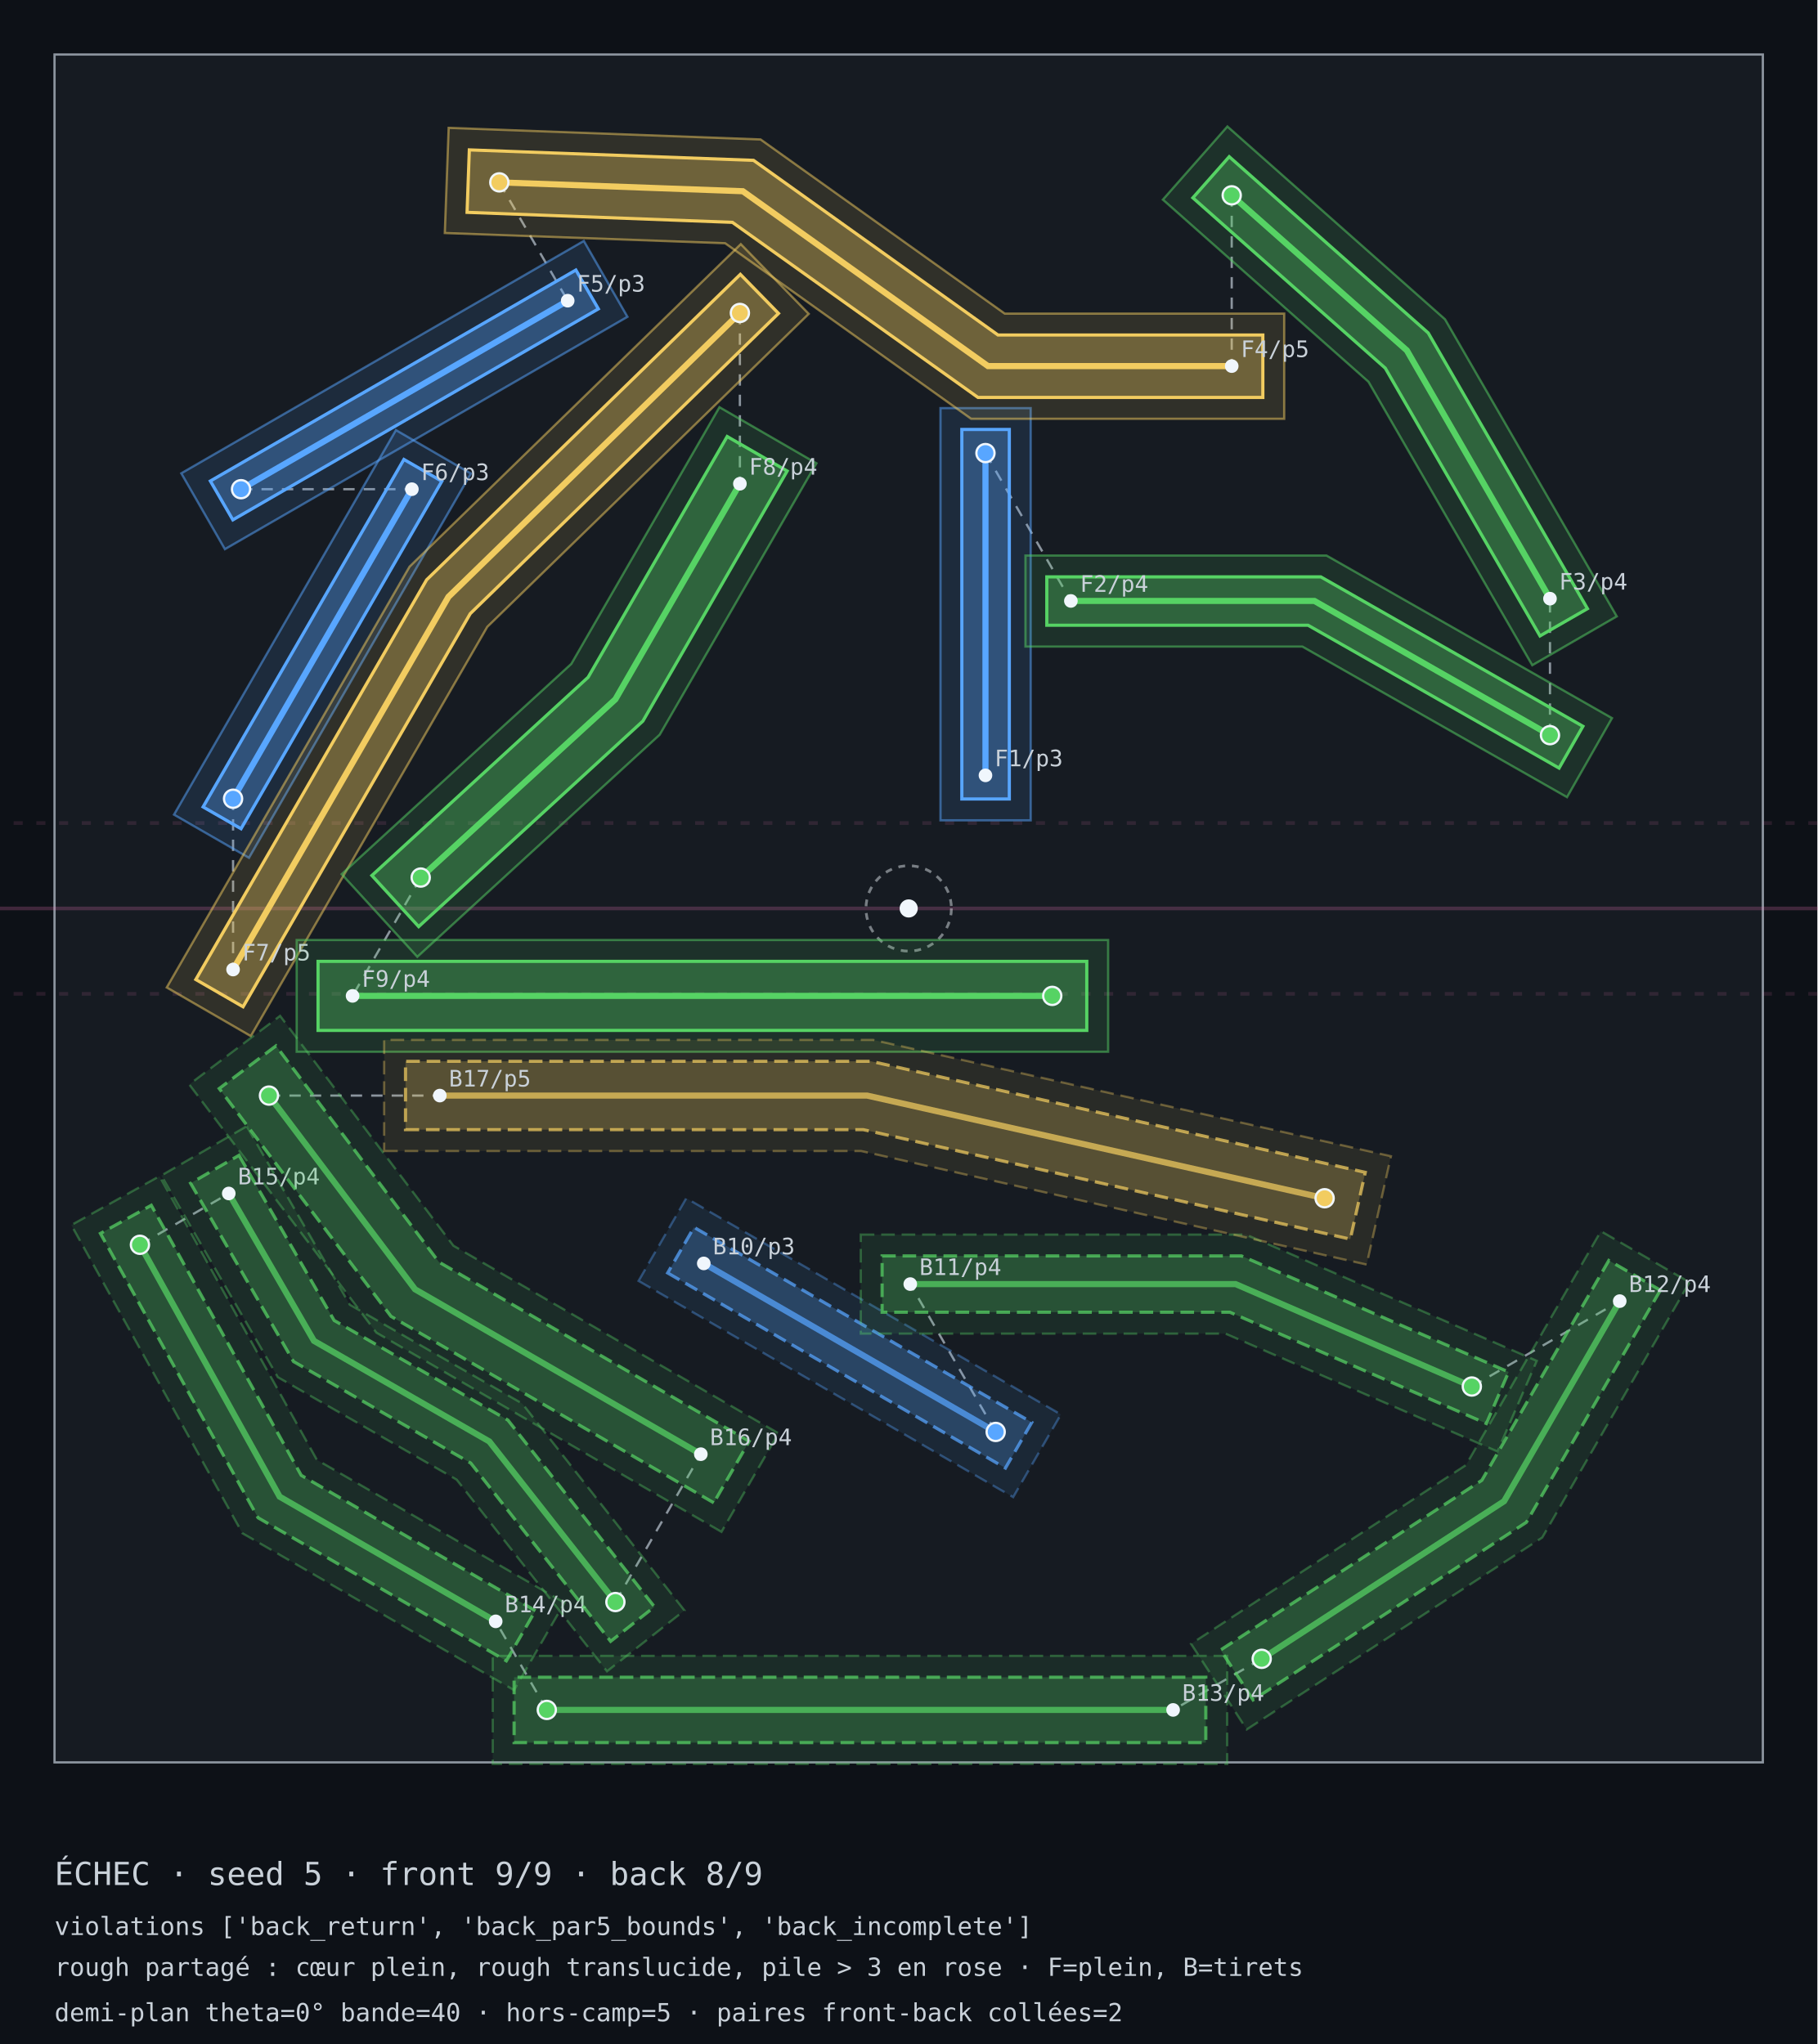
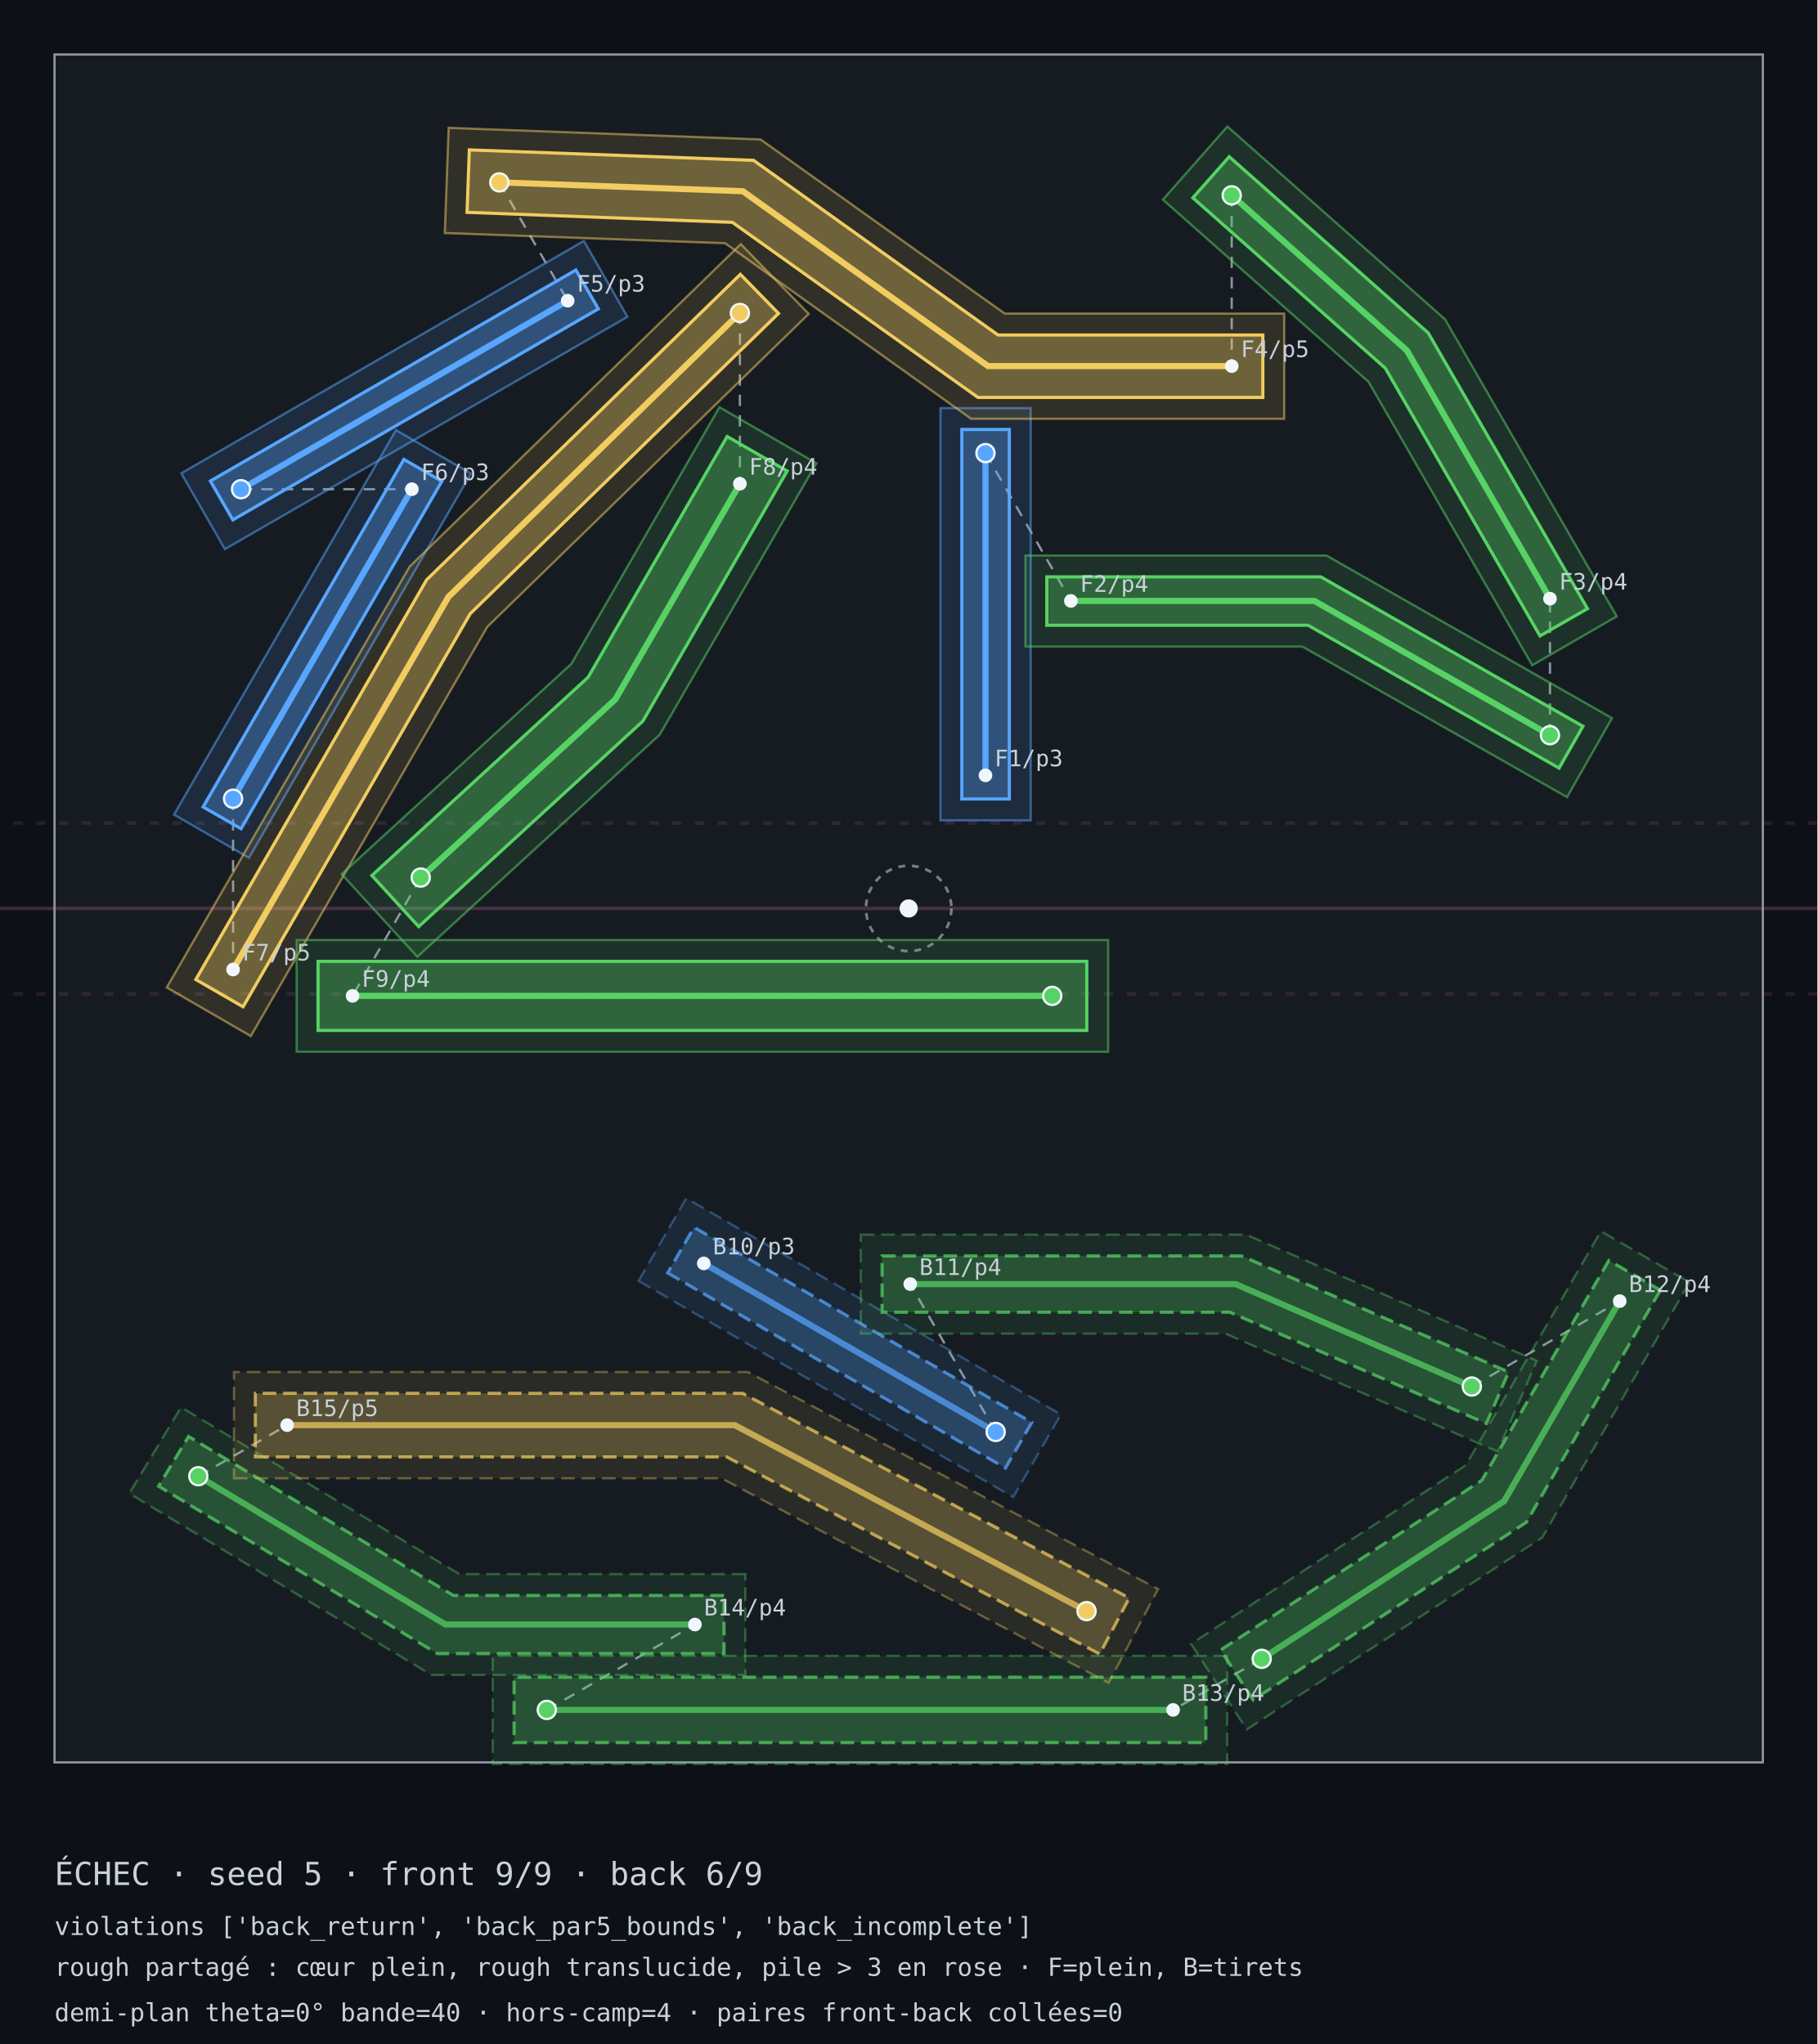
<svg xmlns="http://www.w3.org/2000/svg" width="800" height="900">
  <rect width="100%" height="100%" fill="#0d1117" />
  <rect x="24" y="24" width="752.0" height="752.0" fill="#161b22" stroke="#8b949e" />
  <style>text{font-family:monospace;fill:#c9d1d9}</style>
  <line x1="-1104.0" y1="400.0" x2="1904.0" y2="400.0" stroke="#f778ba" stroke-opacity="0.22" stroke-width="1.6" stroke-dasharray="0" />
  <line x1="-1104.0" y1="437.6" x2="1904.0" y2="437.6" stroke="#f778ba" stroke-opacity="0.12" stroke-width="1.6" stroke-dasharray="4 6" />
  <line x1="-1104.0" y1="362.4" x2="1904.0" y2="362.4" stroke="#f778ba" stroke-opacity="0.12" stroke-width="1.6" stroke-dasharray="4 6" />
  <circle cx="400.0" cy="400.0" r="4" fill="#f0f6fc" />
  <circle cx="400.0" cy="400.0" r="18.8" fill="none" stroke="#f0f6fc" stroke-opacity="0.45" stroke-width="1.2" stroke-dasharray="3 3" />
  <line x1="433.8" y1="199.5" x2="471.4" y2="264.6" stroke="#8b949e" stroke-dasharray="5 4" />
  <line x1="682.3" y1="323.7" x2="682.3" y2="263.6" stroke="#8b949e" stroke-dasharray="5 4" />
  <line x1="542.2" y1="86.0" x2="542.2" y2="161.2" stroke="#8b949e" stroke-dasharray="5 4" />
  <line x1="219.8" y1="80.3" x2="249.9" y2="132.4" stroke="#8b949e" stroke-dasharray="5 4" />
  <line x1="106.1" y1="215.4" x2="181.3" y2="215.4" stroke="#8b949e" stroke-dasharray="5 4" />
  <line x1="102.6" y1="351.7" x2="102.6" y2="426.9" stroke="#8b949e" stroke-dasharray="5 4" />
  <line x1="325.7" y1="137.8" x2="325.7" y2="213.0" stroke="#8b949e" stroke-dasharray="5 4" />
  <line x1="185.2" y1="386.4" x2="155.2" y2="438.5" stroke="#8b949e" stroke-dasharray="5 4" />
  <polygon points="414.0,361.2 414.0,179.7 453.7,179.7 453.7,361.2" fill="#58a6ff" fill-opacity="0.12" stroke="#58a6ff" stroke-opacity="0.50" stroke-dasharray="0" />
  <polygon points="423.4,351.8 423.4,189.1 444.3,189.1 444.3,351.8" fill="#58a6ff" fill-opacity="0.32" stroke="#58a6ff" stroke-opacity="1.0" stroke-width="1.4" stroke-dasharray="0" />
  <polyline points="433.8,341.4 433.8,199.5" fill="none" stroke="#58a6ff" stroke-opacity="1.0" stroke-width="2.7" />
  <circle cx="433.8" cy="341.4" r="3" fill="#f0f6fc" />
  <circle cx="433.8" cy="199.5" r="4" fill="#58a6ff" stroke="#f0f6fc" />
  <text x="437.8" y="337.4" font-size="10">F1/p3</text>
  <polygon points="451.4,244.6 583.9,244.6 709.6,316.2 689.8,351.0 573.3,284.7 451.4,284.7" fill="#56d364" fill-opacity="0.12" stroke="#56d364" stroke-opacity="0.50" stroke-dasharray="0" />
  <polygon points="460.8,254.0 581.4,254.0 696.8,319.8 686.3,338.2 575.8,275.3 460.8,275.3" fill="#56d364" fill-opacity="0.32" stroke="#56d364" stroke-opacity="1.0" stroke-width="1.4" stroke-dasharray="0" />
  <polyline points="471.4,264.6 578.6,264.6 682.3,323.7" fill="none" stroke="#56d364" stroke-opacity="1.0" stroke-width="2.7" />
  <circle cx="471.4" cy="264.6" r="3" fill="#f0f6fc" />
  <circle cx="682.3" cy="323.7" r="4" fill="#56d364" stroke="#f0f6fc" />
  <text x="475.4" y="260.6" font-size="10">F2/p4</text>
  <polygon points="674.5,292.9 602.4,168.1 511.9,87.9 540.3,55.7 636.1,140.6 711.7,271.4" fill="#56d364" fill-opacity="0.12" stroke="#56d364" stroke-opacity="0.50" stroke-dasharray="0" />
  <polygon points="677.9,280.0 609.8,162.1 525.1,87.1 541.1,69.0 628.7,146.6 698.8,268.0" fill="#56d364" fill-opacity="0.32" stroke="#56d364" stroke-opacity="1.0" stroke-width="1.4" stroke-dasharray="0" />
  <polyline points="682.3,263.6 619.3,154.3 542.2,86.0" fill="none" stroke="#56d364" stroke-opacity="1.0" stroke-width="2.7" />
  <circle cx="682.3" cy="263.6" r="3" fill="#f0f6fc" />
  <circle cx="542.2" cy="86.0" r="4" fill="#56d364" stroke="#f0f6fc" />
  <text x="686.3" y="259.6" font-size="10">F3/p4</text>
  <polygon points="565.3,184.4 427.5,184.4 319.2,107.1 195.8,102.6 197.5,56.3 334.8,61.4 442.3,138.1 565.3,138.1" fill="#f2cc60" fill-opacity="0.12" stroke="#f2cc60" stroke-opacity="0.50" stroke-dasharray="0" />
  <polygon points="555.9,175.0 430.5,175.0 322.4,97.9 205.6,93.5 206.6,66.0 331.7,70.6 439.3,147.5 555.9,147.5" fill="#f2cc60" fill-opacity="0.32" stroke="#f2cc60" stroke-opacity="1.0" stroke-width="1.4" stroke-dasharray="0" />
  <polyline points="542.2,161.2 434.9,161.2 327.0,84.2 219.8,80.3" fill="none" stroke="#f2cc60" stroke-opacity="1.0" stroke-width="2.7" />
  <circle cx="542.2" cy="161.2" r="3" fill="#f0f6fc" />
  <circle cx="219.8" cy="80.3" r="4" fill="#f2cc60" stroke="#f0f6fc" />
  <text x="546.2" y="157.2" font-size="10">F4/p5</text>
  <polygon points="257.0,106.1 79.8,208.4 99.0,241.8 276.2,139.5" fill="#58a6ff" fill-opacity="0.12" stroke="#58a6ff" stroke-opacity="0.50" stroke-dasharray="0" />
  <polygon points="253.5,118.9 92.6,211.8 102.5,228.9 263.4,136.0" fill="#58a6ff" fill-opacity="0.32" stroke="#58a6ff" stroke-opacity="1.0" stroke-width="1.4" stroke-dasharray="0" />
  <polyline points="249.9,132.4 106.1,215.4" fill="none" stroke="#58a6ff" stroke-opacity="1.0" stroke-width="2.7" />
  <circle cx="249.9" cy="132.4" r="3" fill="#f0f6fc" />
  <circle cx="106.1" cy="215.4" r="4" fill="#58a6ff" stroke="#f0f6fc" />
  <text x="253.9" y="128.4" font-size="10">F5/p3</text>
  <polygon points="207.3,208.5 109.6,377.7 76.6,358.7 174.3,189.4" fill="#58a6ff" fill-opacity="0.12" stroke="#58a6ff" stroke-opacity="0.50" stroke-dasharray="0" />
  <polygon points="194.5,211.9 106.1,364.9 89.4,355.3 177.8,202.3" fill="#58a6ff" fill-opacity="0.32" stroke="#58a6ff" stroke-opacity="1.0" stroke-width="1.4" stroke-dasharray="0" />
  <polyline points="181.3,215.4 102.6,351.7" fill="none" stroke="#58a6ff" stroke-opacity="1.0" stroke-width="2.7" />
  <circle cx="181.3" cy="215.4" r="3" fill="#f0f6fc" />
  <circle cx="102.6" cy="351.7" r="4" fill="#58a6ff" stroke="#f0f6fc" />
  <text x="185.3" y="211.4" font-size="10">F6/p3</text>
  <polygon points="73.4,434.8 180.3,249.5 326.1,107.5 356.0,138.2 214.5,276.0 110.4,456.2" fill="#f2cc60" fill-opacity="0.12" stroke="#f2cc60" stroke-opacity="0.50" stroke-dasharray="0" />
  <polygon points="86.2,431.3 187.8,255.3 325.9,120.8 342.7,138.0 207.0,270.2 107.0,443.3" fill="#f2cc60" fill-opacity="0.32" stroke="#f2cc60" stroke-opacity="1.0" stroke-width="1.4" stroke-dasharray="0" />
  <polyline points="102.6,426.9 197.4,262.8 325.7,137.8" fill="none" stroke="#f2cc60" stroke-opacity="1.0" stroke-width="2.7" />
  <circle cx="102.6" cy="426.9" r="3" fill="#f0f6fc" />
  <circle cx="325.7" cy="137.8" r="4" fill="#f2cc60" stroke="#f0f6fc" />
  <text x="106.6" y="422.9" font-size="10">F7/p5</text>
  <polygon points="359.4,204.0 290.4,323.5 183.7,421.3 150.4,384.9 251.5,292.3 316.7,179.3" fill="#56d364" fill-opacity="0.12" stroke="#56d364" stroke-opacity="0.50" stroke-dasharray="0" />
  <polygon points="346.5,207.4 283.0,317.5 184.3,408.0 163.7,385.5 258.9,298.2 320.1,192.2" fill="#56d364" fill-opacity="0.32" stroke="#56d364" stroke-opacity="1.0" stroke-width="1.4" stroke-dasharray="0" />
  <polyline points="325.7,213.0 270.9,307.9 185.2,386.4" fill="none" stroke="#56d364" stroke-opacity="1.0" stroke-width="2.7" />
  <circle cx="325.7" cy="213.0" r="3" fill="#f0f6fc" />
  <circle cx="185.2" cy="386.4" r="4" fill="#56d364" stroke="#f0f6fc" />
  <text x="329.7" y="209.0" font-size="10">F8/p4</text>
  <polygon points="130.6,413.9 487.8,413.9 487.8,463.1 130.6,463.1" fill="#56d364" fill-opacity="0.12" stroke="#56d364" stroke-opacity="0.50" stroke-dasharray="0" />
  <polygon points="140.0,423.3 478.4,423.3 478.4,453.7 140.0,453.7" fill="#56d364" fill-opacity="0.32" stroke="#56d364" stroke-opacity="1.0" stroke-width="1.4" stroke-dasharray="0" />
  <polyline points="155.2,438.5 463.2,438.5" fill="none" stroke="#56d364" stroke-opacity="1.0" stroke-width="2.7" />
  <circle cx="155.2" cy="438.5" r="3" fill="#f0f6fc" />
  <circle cx="463.2" cy="438.5" r="4" fill="#56d364" stroke="#f0f6fc" />
  <text x="159.2" y="434.5" font-size="10">F9/p4</text>
  <line x1="438.3" y1="630.5" x2="400.7" y2="565.4" stroke="#8b949e" stroke-dasharray="5 4" />
  <line x1="647.9" y1="610.5" x2="713.0" y2="572.9" stroke="#8b949e" stroke-dasharray="5 4" />
  <line x1="555.4" y1="730.4" x2="516.4" y2="752.9" stroke="#8b949e" stroke-dasharray="5 4" />
-   <line x1="240.7" y1="752.9" x2="218.2" y2="713.9" stroke="#8b949e" stroke-dasharray="5 4" />
-   <line x1="61.6" y1="548.1" x2="100.7" y2="525.5" stroke="#8b949e" stroke-dasharray="5 4" />
-   <line x1="270.9" y1="705.4" x2="308.5" y2="640.3" stroke="#8b949e" stroke-dasharray="5 4" />
-   <line x1="118.4" y1="482.4" x2="193.6" y2="482.4" stroke="#8b949e" stroke-dasharray="5 4" />
+   <line x1="240.7" y1="752.9" x2="305.9" y2="715.3" stroke="#8b949e" stroke-dasharray="5 4" />
+   <line x1="87.3" y1="650.0" x2="126.4" y2="627.5" stroke="#8b949e" stroke-dasharray="5 4" />
  <polygon points="281.1,564.0 446.0,659.2 467.0,622.8 302.1,527.6" fill="#58a6ff" fill-opacity="0.09" stroke="#58a6ff" stroke-opacity="0.36" stroke-dasharray="6 3" />
  <polygon points="293.9,560.5 442.6,646.4 454.2,626.3 305.5,540.4" fill="#58a6ff" fill-opacity="0.23" stroke="#58a6ff" stroke-opacity="0.72" stroke-width="1.4" stroke-dasharray="6 3" />
  <polyline points="309.8,556.3 438.3,630.5" fill="none" stroke="#58a6ff" stroke-opacity="0.72" stroke-width="2.7" />
  <circle cx="309.8" cy="556.3" r="3" fill="#f0f6fc" />
  <circle cx="438.3" cy="630.5" r="4" fill="#58a6ff" stroke="#f0f6fc" />
  <text x="313.8" y="552.3" font-size="10">B10/p3</text>
  <polygon points="378.9,543.6 548.5,543.6 676.5,599.2 659.2,639.1 539.4,587.2 378.9,587.2" fill="#56d364" fill-opacity="0.09" stroke="#56d364" stroke-opacity="0.36" stroke-dasharray="6 3" />
  <polygon points="388.3,553.0 546.5,553.0 664.1,604.1 654.3,626.8 541.4,577.8 388.3,577.8" fill="#56d364" fill-opacity="0.23" stroke="#56d364" stroke-opacity="0.72" stroke-width="1.4" stroke-dasharray="6 3" />
  <polyline points="400.7,565.4 543.9,565.4 647.9,610.5" fill="none" stroke="#56d364" stroke-opacity="0.72" stroke-width="2.7" />
  <circle cx="400.7" cy="565.4" r="3" fill="#f0f6fc" />
  <circle cx="647.9" cy="610.5" r="4" fill="#56d364" stroke="#f0f6fc" />
  <text x="404.7" y="561.4" font-size="10">B11/p4</text>
  <polygon points="743.7,564.6 678.9,677.0 548.8,761.5 524.3,723.8 645.3,645.1 704.7,542.1" fill="#56d364" fill-opacity="0.09" stroke="#56d364" stroke-opacity="0.36" stroke-dasharray="6 3" />
  <polygon points="730.9,568.1 671.9,670.3 551.6,748.5 537.3,726.5 652.3,651.8 708.2,555.0" fill="#56d364" fill-opacity="0.23" stroke="#56d364" stroke-opacity="0.72" stroke-width="1.4" stroke-dasharray="6 3" />
  <polyline points="713.0,572.9 662.1,661.0 555.4,730.4" fill="none" stroke="#56d364" stroke-opacity="0.72" stroke-width="2.7" />
  <circle cx="713.0" cy="572.9" r="3" fill="#f0f6fc" />
  <circle cx="555.4" cy="730.4" r="4" fill="#56d364" stroke="#f0f6fc" />
  <text x="717.0" y="568.9" font-size="10">B12/p4</text>
  <polygon points="540.2,729.1 216.9,729.1 216.9,776.7 540.2,776.7" fill="#56d364" fill-opacity="0.09" stroke="#56d364" stroke-opacity="0.36" stroke-dasharray="6 3" />
  <polygon points="530.8,738.5 226.3,738.5 226.3,767.3 530.8,767.3" fill="#56d364" fill-opacity="0.23" stroke="#56d364" stroke-opacity="0.72" stroke-width="1.4" stroke-dasharray="6 3" />
  <polyline points="516.4,752.9 240.7,752.9" fill="none" stroke="#56d364" stroke-opacity="0.72" stroke-width="2.7" />
  <circle cx="516.4" cy="752.9" r="3" fill="#f0f6fc" />
  <circle cx="240.7" cy="752.9" r="4" fill="#56d364" stroke="#f0f6fc" />
  <text x="520.4" y="748.9" font-size="10">B13/p4</text>
-   <polygon points="248.5,705.7 139.5,642.8 70.2,517.9 31.4,539.4 106.7,675.1 226.3,744.2" fill="#56d364" fill-opacity="0.09" stroke="#56d364" stroke-opacity="0.36" stroke-dasharray="6 3" />
-   <polygon points="235.7,709.2 132.6,649.6 66.6,530.7 44.2,543.1 113.6,668.3 222.9,731.3" fill="#56d364" fill-opacity="0.23" stroke="#56d364" stroke-opacity="0.72" stroke-width="1.4" stroke-dasharray="6 3" />
-   <polyline points="218.2,713.9 123.1,659.0 61.6,548.1" fill="none" stroke="#56d364" stroke-opacity="0.72" stroke-width="2.7" />
-   <circle cx="218.2" cy="713.9" r="3" fill="#f0f6fc" />
-   <circle cx="61.6" cy="548.1" r="4" fill="#56d364" stroke="#f0f6fc" />
-   <text x="222.2" y="709.9" font-size="10">B14/p4</text>
-   <polygon points="108.6,495.9 154.0,574.5 229.9,618.0 301.3,709.1 267.2,735.9 201.0,651.5 122.3,606.4 71.0,517.6" fill="#56d364" fill-opacity="0.09" stroke="#56d364" stroke-opacity="0.36" stroke-dasharray="6 3" />
-   <polygon points="105.2,508.7 147.1,581.4 223.6,625.3 288.1,707.5 268.8,722.7 207.2,644.2 129.2,599.5 83.9,521.0" fill="#56d364" fill-opacity="0.23" stroke="#56d364" stroke-opacity="0.72" stroke-width="1.4" stroke-dasharray="6 3" />
-   <polyline points="100.7,525.5 138.2,590.4 215.4,634.7 270.9,705.4" fill="none" stroke="#56d364" stroke-opacity="0.72" stroke-width="2.7" />
-   <circle cx="100.7" cy="525.5" r="3" fill="#f0f6fc" />
-   <circle cx="270.9" cy="705.4" r="4" fill="#56d364" stroke="#f0f6fc" />
-   <text x="104.7" y="521.5" font-size="10">B15/p4</text>
-   <polygon points="317.6,674.5 165.7,586.8 83.3,477.5 123.3,447.3 199.6,548.5 342.7,631.1" fill="#56d364" fill-opacity="0.09" stroke="#56d364" stroke-opacity="0.36" stroke-dasharray="6 3" />
-   <polygon points="314.2,661.7 172.1,579.6 96.5,479.3 121.5,460.5 193.2,555.7 329.8,634.6" fill="#56d364" fill-opacity="0.23" stroke="#56d364" stroke-opacity="0.72" stroke-width="1.4" stroke-dasharray="6 3" />
-   <polyline points="308.5,640.3 182.7,567.7 118.4,482.4" fill="none" stroke="#56d364" stroke-opacity="0.72" stroke-width="2.7" />
-   <circle cx="308.5" cy="640.3" r="3" fill="#f0f6fc" />
-   <circle cx="118.4" cy="482.4" r="4" fill="#56d364" stroke="#f0f6fc" />
-   <text x="312.5" y="636.3" font-size="10">B16/p4</text>
-   <polygon points="169.1,506.8 379.0,506.8 601.6,556.8 612.3,509.1 384.4,457.9 169.1,457.9" fill="#f2cc60" fill-opacity="0.09" stroke="#f2cc60" stroke-opacity="0.36" stroke-dasharray="6 3" />
-   <polygon points="178.5,497.4 380.0,497.4 594.4,545.6 601.0,516.2 383.4,467.3 178.5,467.3" fill="#f2cc60" fill-opacity="0.23" stroke="#f2cc60" stroke-opacity="0.72" stroke-width="1.4" stroke-dasharray="6 3" />
-   <polyline points="193.6,482.4 381.7,482.4 583.1,527.6" fill="none" stroke="#f2cc60" stroke-opacity="0.72" stroke-width="2.7" />
-   <circle cx="193.6" cy="482.4" r="3" fill="#f0f6fc" />
-   <circle cx="583.1" cy="527.6" r="4" fill="#f2cc60" stroke="#f0f6fc" />
-   <text x="197.6" y="478.4" font-size="10">B17/p5</text>
-   <text x="24" y="830" font-size="14">ÉCHEC · seed 5 · front 9/9 · back 8/9</text>
+   <polygon points="328.1,693.1 202.2,693.1 79.7,619.6 56.9,657.6 189.9,737.5 328.1,737.5" fill="#56d364" fill-opacity="0.09" stroke="#56d364" stroke-opacity="0.36" stroke-dasharray="6 3" />
+   <polygon points="318.7,702.5 199.6,702.5 83.0,632.5 69.8,654.4 192.5,728.1 318.7,728.1" fill="#56d364" fill-opacity="0.23" stroke="#56d364" stroke-opacity="0.72" stroke-width="1.4" stroke-dasharray="6 3" />
+   <polyline points="305.9,715.3 196.1,715.3 87.3,650.0" fill="none" stroke="#56d364" stroke-opacity="0.72" stroke-width="2.7" />
+   <circle cx="305.9" cy="715.3" r="3" fill="#f0f6fc" />
+   <circle cx="87.3" cy="650.0" r="4" fill="#56d364" stroke="#f0f6fc" />
+   <text x="309.9" y="711.3" font-size="10">B14/p4</text>
+   <polygon points="103.0,650.9 317.6,650.9 488.0,741.0 509.8,699.7 329.2,604.1 103.0,604.1" fill="#f2cc60" fill-opacity="0.09" stroke="#f2cc60" stroke-opacity="0.36" stroke-dasharray="6 3" />
+   <polygon points="112.4,641.5 319.9,641.5 484.1,728.3 497.1,703.6 326.9,613.5 112.4,613.5" fill="#f2cc60" fill-opacity="0.23" stroke="#f2cc60" stroke-opacity="0.72" stroke-width="1.4" stroke-dasharray="6 3" />
+   <polyline points="126.4,627.5 323.4,627.5 478.3,709.4" fill="none" stroke="#f2cc60" stroke-opacity="0.72" stroke-width="2.7" />
+   <circle cx="126.4" cy="627.5" r="3" fill="#f0f6fc" />
+   <circle cx="478.3" cy="709.4" r="4" fill="#f2cc60" stroke="#f0f6fc" />
+   <text x="130.4" y="623.5" font-size="10">B15/p5</text>
+   <text x="24" y="830" font-size="14">ÉCHEC · seed 5 · front 9/9 · back 6/9</text>
  <text x="24" y="852" font-size="11">violations ['back_return', 'back_par5_bounds', 'back_incomplete']</text>
-   <text x="24" y="890" font-size="11">demi-plan theta=0° bande=40 · hors-camp=5 · paires front-back collées=2</text>
+   <text x="24" y="890" font-size="11">demi-plan theta=0° bande=40 · hors-camp=4 · paires front-back collées=0</text>
  <text x="24" y="870" font-size="11">rough partagé : cœur plein, rough translucide, pile &gt; 3 en rose · F=plein, B=tirets</text>
</svg>
